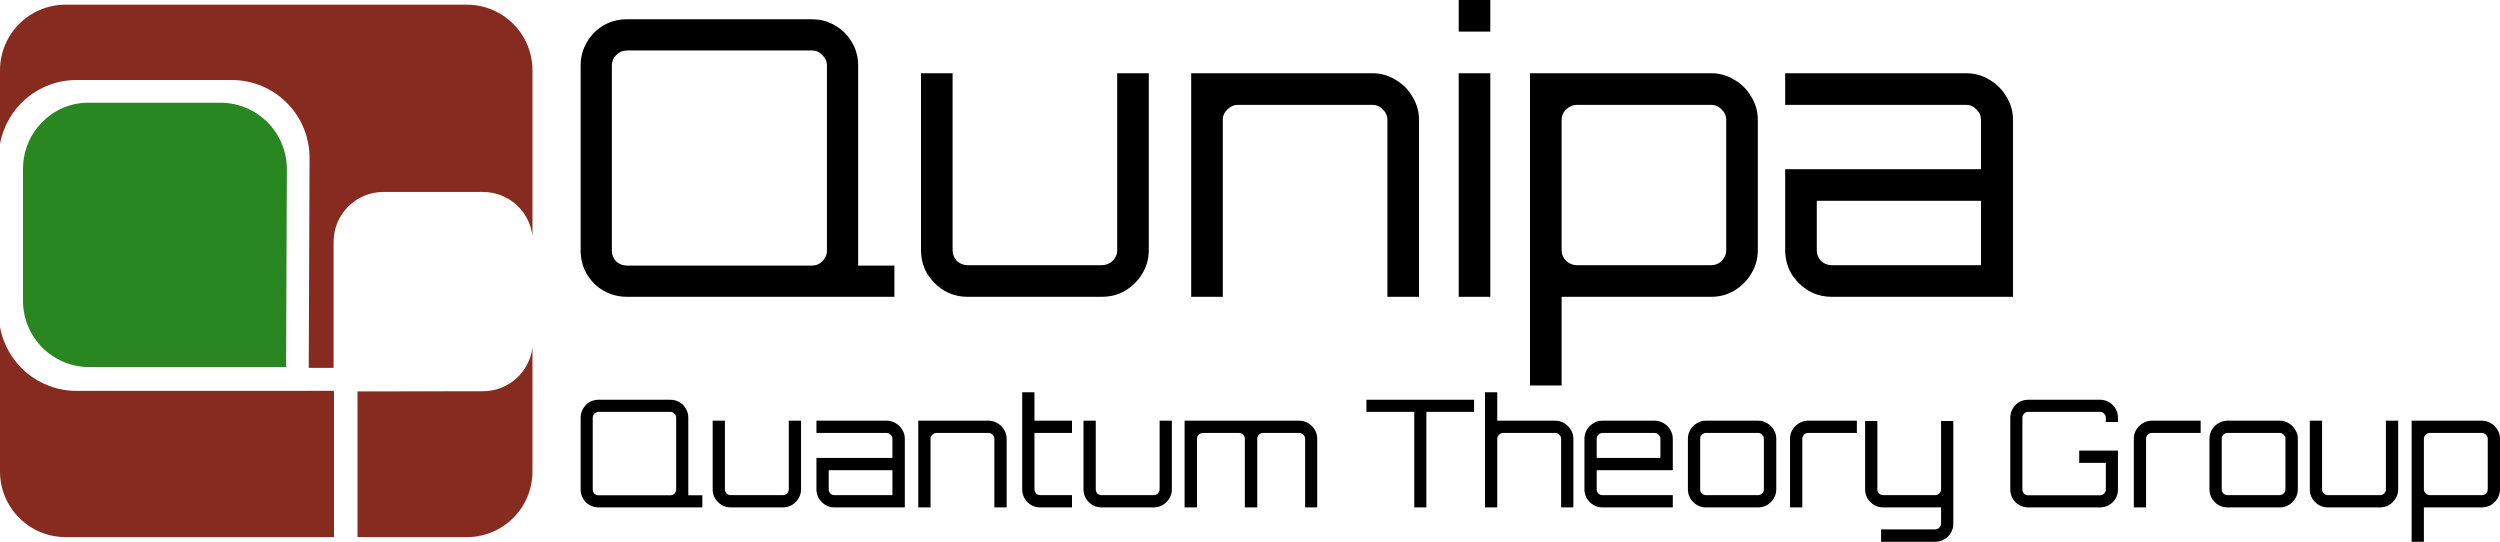
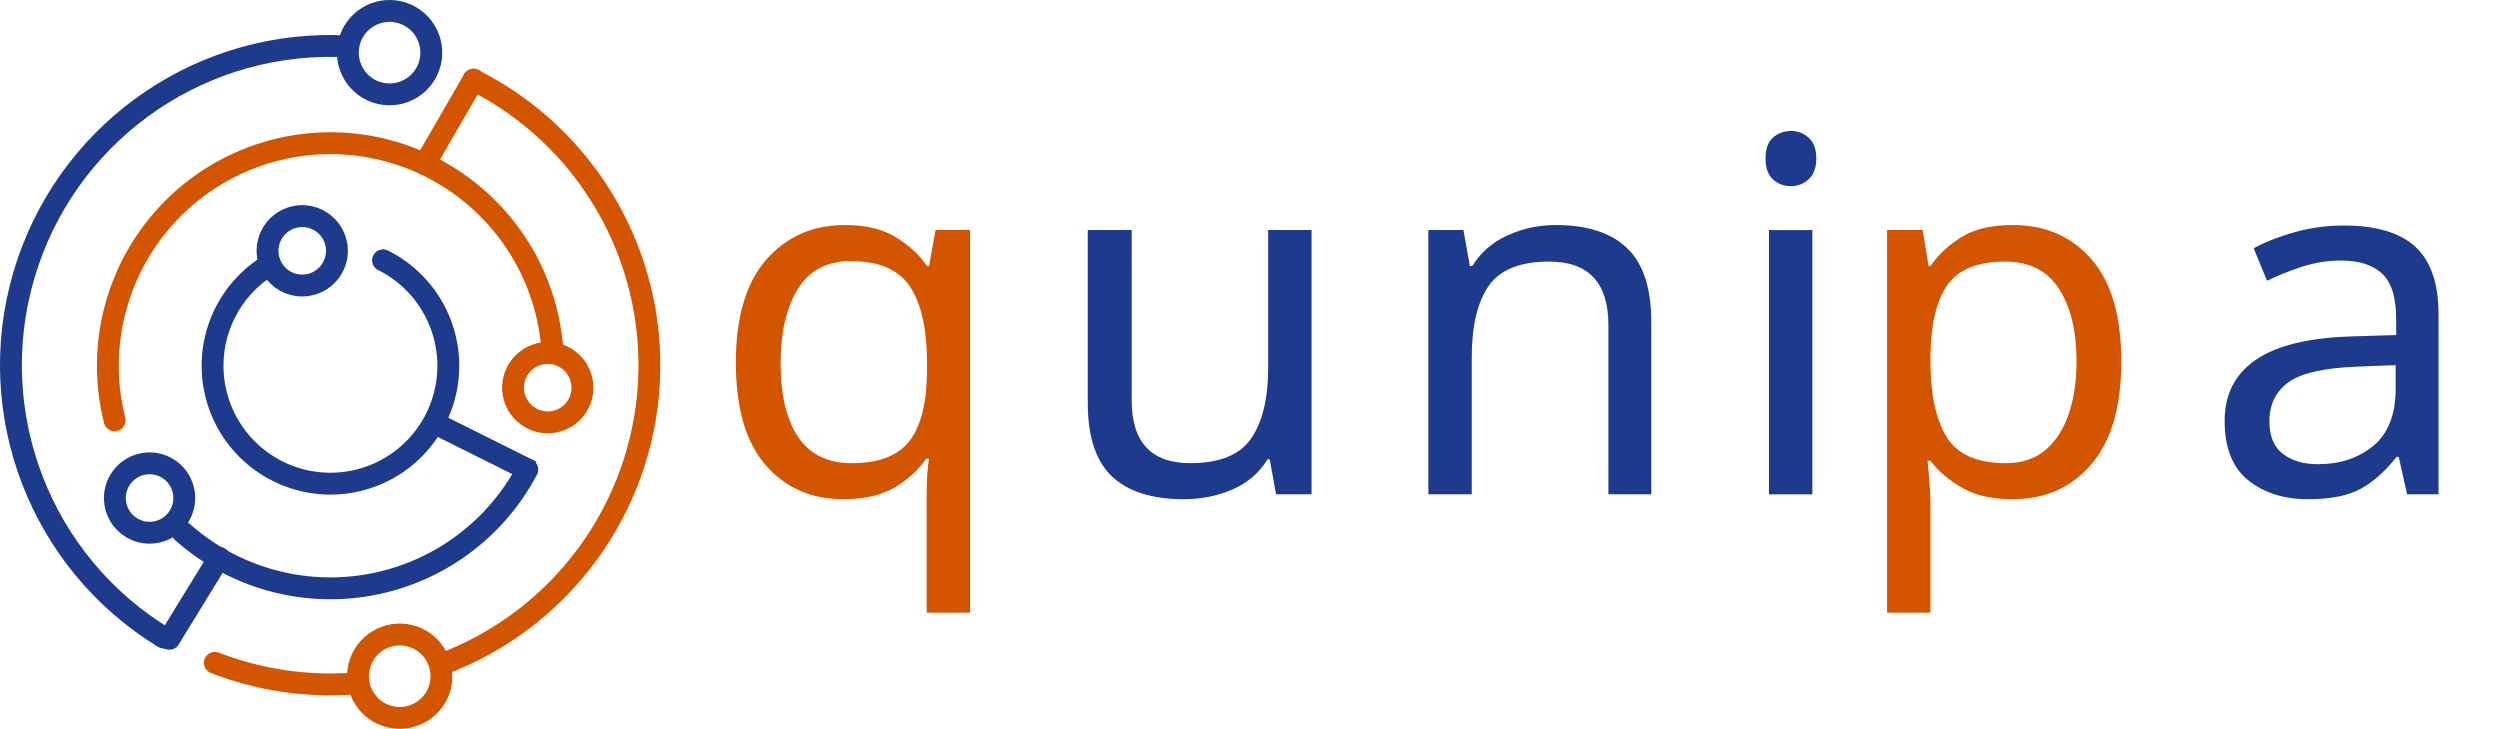
- <svg xmlns="http://www.w3.org/2000/svg" width="1568.18mm" height="339.856mm" viewBox="0 0 1568.18 339.856" version="1.1" id="svg1">
+ <svg xmlns="http://www.w3.org/2000/svg" width="228.662mm" height="66.665mm" viewBox="0 0 228.662 66.665" version="1.1" id="svg1">
  <defs id="defs1" />
-   <g id="layer1" transform="translate(839.206,-7058.851)">
-     <g id="g145-1-9" transform="translate(-1345.354,4011.927)">
-       <g id="g142-4-1" style="fill:#872b20;fill-opacity:1">
-         <path d="m 715.665,3383.852 v -91.417 h -0.268 v -0.364 h -15.645 v 0.037 H 554.238 c -24.092,0 -43.968,-17.258 -48.09,-40.128 v 90.618 c 0,22.854 18.399,41.253 41.253,41.253 z" style="fill:#872b20;fill-opacity:1;stroke-width:14.253;stroke-linecap:round;stroke-linejoin:bevel;paint-order:stroke markers fill" id="path124-7-8-5" />
-         <path d="m 840.148,3264.769 c -1.863,15.567 -15.022,27.565 -31.107,27.565 l -62.29,0.102 h -16.365 v 91.417 h 68.508 c 22.854,0 41.254,-18.399 41.254,-41.253 z" style="fill:#872b20;fill-opacity:1;stroke-width:14.253;stroke-linecap:round;stroke-linejoin:bevel;paint-order:stroke markers fill" id="path121-4-1-5" />
-         <path d="m 547.401,3049.852 c -22.854,0 -41.253,18.399 -41.253,41.254 v 46.13 c 4.122,-22.87 23.998,-40.128 48.09,-40.128 h 97.172 c 27.098,0 48.914,21.816 48.914,48.914 l -0.516,131.665 h 15.589 v -79 c 0,-17.371 13.984,-31.355 31.355,-31.355 v 5e-4 h 62.29 c 16.085,0 29.243,11.998 31.107,27.565 v -103.792 c 0,-22.854 -18.399,-41.254 -41.254,-41.254 z" style="fill:#872b20;fill-opacity:1;stroke-width:14.253;stroke-linecap:round;stroke-linejoin:bevel;paint-order:stroke markers fill" id="path106-5-8-5" />
+   <g id="layer1" transform="translate(-574.7771,-263.7264)">
+     <g id="g124">
+       <g id="g4-7-4-3-1-4-7-2" transform="translate(567.832,164.4416)">
+         <path style="fill:none;fill-opacity:1;fill-rule:nonzero;stroke:#d45500;stroke-width:2;stroke-linecap:round;stroke-linejoin:round;stroke-dasharray:none;stroke-dashoffset:0;stroke-opacity:1;paint-order:stroke markers fill" id="path24-60-4-0-9-4-8-3-9-2-9-4-27-7" d="m 164.481,25.935 a 29.198,29.198 0 0 1 -6.647,11.034" transform="rotate(67.37507)" />
+         <path style="fill:none;fill-opacity:1;fill-rule:nonzero;stroke:#d45500;stroke-width:2;stroke-linecap:round;stroke-linejoin:round;stroke-dasharray:none;stroke-dashoffset:0;stroke-opacity:1;paint-order:stroke markers fill" id="path24-1-9-8-5-5-5-4-0-5-1-1-9-9" d="m 117.715,-5.372 a 29.198,29.198 0 0 1 31.699,-4.186 29.198,29.198 0 0 1 16.528,27.371" transform="rotate(67.37507)" />
+         <circle style="fill:none;fill-opacity:1;stroke:#d45500;stroke-width:2;stroke-linecap:round;stroke-dasharray:none;stroke-opacity:1;paint-order:fill markers stroke" id="path13-8-6-1-8-52-1-3-0-9-3-3-0-0-6-2-0-1" cx="146.361" cy="-80.22" r="3.816" transform="rotate(103.6174)" />
+         <path style="fill:none;stroke:#d45500;stroke-width:2;stroke-linecap:round;stroke-linejoin:round;stroke-dasharray:none;stroke-opacity:1;paint-order:stroke markers fill" d="M 45.929,114.06 C 50.271,106.556 50.271,106.556 50.271,106.556" id="path2-4-9-1-9-7-7-0-0-3-3-9-0-6" />
+         <path style="fill:none;fill-opacity:1;fill-rule:nonzero;stroke:#d45500;stroke-width:2;stroke-linecap:round;stroke-linejoin:round;stroke-dasharray:none;stroke-dashoffset:0;stroke-opacity:1;paint-order:stroke markers fill" id="path24-6-2-0-0-9-5-6-4-3-7-9-4-1-7" d="m 18.965,137.53 a 20.357,20.357 0 0 1 6.172,-20.444 20.357,20.357 0 0 1 21.035,-3.682 20.357,20.357 0 0 1 12.749,17.132" transform="rotate(0.6379653)" />
+         <circle style="fill:none;fill-opacity:1;stroke:#d45500;stroke-width:2;stroke-linecap:round;stroke-dasharray:none;stroke-opacity:1;paint-order:fill markers stroke" id="path13-8-6-1-8-5-55-0-9-6-3-8-8-2-3-1-7-71-1" cx="126.495" cy="73.544" r="3.174" transform="rotate(36.8803)" />
      </g>
-       <path d="m 824.999,3257.767 c 0.247,-1.381 0.397,-2.797 0.397,-4.251 v -47.34 c 0,-13.202 -10.628,-23.83 -23.83,-23.83 h -47.34 v 5e-4 c -6.569,0 -12.495,2.638 -16.797,6.908 -4.102,4.266 -6.647,10.043 -6.647,16.456 v 71.035 h 23.759 l 47.199,-0.078 c 11.495,0 21.027,-8.085 23.259,-18.9 z" style="mix-blend-mode:hue;fill:#0238a5;stroke-width:11.684;stroke-linecap:round;stroke-linejoin:bevel;paint-order:stroke markers fill" id="path141-1-5-8" />
-       <path d="m 685.599,3277.19 0.486,-124.073 c 0,-23.141 -18.63,-41.771 -41.771,-41.771 h -82.982 c -2.731,0 -5.393,0.279 -7.975,0.775 -18.781,4.045 -32.781,20.662 -32.781,40.687 v 82.734 c 0,23.072 18.574,41.647 41.646,41.647 z" style="fill:#288720;fill-opacity:0.994;stroke-width:13.476;stroke-linecap:round;stroke-linejoin:bevel;paint-order:stroke markers fill" id="path135-4-3-2" />
-     </g>
-     <g id="g2" transform="translate(15.875,-9.6309)">
-       <path d="m -347.727,7254.657 v -8.704 l 30.949,-21.035 v 10.155 h 22.728 v 19.585 z m -114.123,0 q -7.979,0 -14.749,-3.869 -6.528,-3.868 -10.397,-10.397 -3.868,-6.77 -3.868,-14.749 v -116.057 q 0,-7.979 3.868,-14.507 3.869,-6.77 10.397,-10.638 6.77,-3.869 14.749,-3.869 h 116.057 q 7.979,0 14.507,3.869 6.77,3.868 10.638,10.638 3.869,6.528 3.869,14.507 v 116.057 q 0,7.979 -3.869,14.749 -3.868,6.529 -10.638,10.397 -6.528,3.869 -14.507,3.869 z m 0,-19.585 h 116.057 q 3.869,0 6.528,-2.66 2.901,-2.902 2.901,-6.77 v -116.057 q 0,-3.869 -2.901,-6.528 -2.66,-2.902 -6.528,-2.902 h -116.057 q -3.868,0 -6.77,2.902 -2.659,2.659 -2.659,6.528 v 116.057 q 0,3.868 2.659,6.77 2.902,2.66 6.77,2.66 z m 213.738,19.585 q -7.979,0 -14.749,-3.869 -6.528,-4.11 -10.638,-10.638 -3.869,-6.77 -3.869,-14.749 v -110.979 h 19.827 v 110.979 q 0,3.869 2.659,6.77 2.902,2.66 6.77,2.66 h 84.141 q 3.869,0 6.77,-2.66 2.901,-2.901 2.901,-6.77 v -110.979 h 19.827 v 110.979 q 0,7.979 -4.11,14.749 -3.869,6.528 -10.639,10.638 -6.528,3.869 -14.749,3.869 z m 140.235,0 v 0 -140.235 H 5.762 q 7.979,0 14.507,4.11 6.77,3.868 10.638,10.638 4.11,6.528 4.11,14.507 v 110.98 H 15.192 v -110.98 q 0,-3.869 -2.902,-6.528 -2.66,-2.901 -6.528,-2.901 H -78.379 q -3.868,0 -6.77,2.901 -2.901,2.66 -2.901,6.528 v 110.98 z m 167.799,0 v 0 -140.235 h 19.827 v 140.235 z m 0,-166.348 v 0 -19.826 h 19.827 v 19.826 z m 44.731,221.959 v 0 -195.846 h 113.639 q 7.979,0 14.507,4.11 6.77,3.868 10.639,10.638 4.11,6.528 4.11,14.507 v 81.723 q 0,7.979 -4.11,14.749 -3.869,6.528 -10.639,10.638 -6.528,3.869 -14.507,3.869 h -93.813 v 55.611 z m 29.498,-75.437 h 84.141 q 3.868,0 6.528,-2.66 2.901,-2.901 2.901,-6.77 v -81.723 q 0,-3.869 -2.901,-6.528 -2.66,-2.901 -6.528,-2.901 h -84.141 q -3.869,0 -6.77,2.901 -2.901,2.66 -2.901,6.528 v 81.723 q 0,3.869 2.901,6.77 2.901,2.66 6.77,2.66 z m 159.82,19.826 q -7.979,0 -14.749,-3.869 -6.528,-4.11 -10.638,-10.638 -3.869,-6.77 -3.869,-14.749 v -50.775 h 122.827 v -30.949 q 0,-3.869 -2.901,-6.528 -2.66,-2.901 -6.528,-2.901 H 264.714 v -19.826 h 113.397 q 8.221,0 14.749,4.11 6.77,3.868 10.639,10.638 4.11,6.528 4.11,14.507 v 110.98 z m 0,-19.826 h 93.571 V 7194.452 H 284.541 v 30.948 q 0,3.869 2.66,6.77 2.901,2.66 6.77,2.66 z" id="text2-2" style="font-size:71.253px;font-family:Orbitron;-inkscape-font-specification:'Orbitron, Normal';stroke-width:8.225;stroke-linejoin:bevel;paint-order:stroke markers fill" aria-label="Qunipa" />
-       <path style="font-size:176.389px;font-family:Orbitron;-inkscape-font-specification:'Orbitron, Normal';stroke-width:2.962;stroke-linejoin:bevel;paint-order:stroke markers fill" d="m -435.337,7386.766 v -3.377 l 12.006,-8.16 v 3.939 h 8.817 v 7.597 z m -44.272,0 q -3.095,0 -5.722,-1.501 -2.532,-1.501 -4.033,-4.033 -1.501,-2.626 -1.501,-5.722 v -45.022 q 0,-3.095 1.501,-5.628 1.501,-2.626 4.033,-4.127 2.626,-1.501 5.722,-1.501 h 45.022 q 3.095,0 5.628,1.501 2.626,1.501 4.127,4.127 1.501,2.533 1.501,5.628 v 45.022 q 0,3.095 -1.501,5.722 -1.501,2.532 -4.127,4.033 -2.532,1.501 -5.628,1.501 z m 0,-7.597 h 45.022 q 1.501,0 2.532,-1.032 1.126,-1.125 1.126,-2.626 v -45.022 q 0,-1.501 -1.126,-2.533 -1.032,-1.126 -2.532,-1.126 h -45.022 q -1.501,0 -2.626,1.126 -1.032,1.032 -1.032,2.533 v 45.022 q 0,1.501 1.032,2.626 1.126,1.032 2.626,1.032 z m 82.916,7.597 q -3.095,0 -5.722,-1.501 -2.532,-1.595 -4.127,-4.127 -1.501,-2.626 -1.501,-5.722 v -43.052 h 7.691 v 43.052 q 0,1.501 1.032,2.626 1.126,1.032 2.626,1.032 h 32.641 q 1.501,0 2.626,-1.032 1.126,-1.125 1.126,-2.626 v -43.052 h 7.691 v 43.052 q 0,3.095 -1.595,5.722 -1.501,2.533 -4.127,4.127 -2.532,1.501 -5.722,1.501 z m 65.094,0 q -3.095,0 -5.722,-1.501 -2.533,-1.595 -4.127,-4.127 -1.501,-2.626 -1.501,-5.722 v -19.697 h 47.648 v -12.006 q 0,-1.501 -1.126,-2.533 -1.032,-1.125 -2.532,-1.125 h -43.99 v -7.691 h 43.99 q 3.189,0 5.722,1.594 2.626,1.501 4.127,4.127 1.595,2.532 1.595,5.628 v 43.052 z m 0,-7.691 h 36.299 v -15.664 h -39.957 v 12.006 q 0,1.501 1.032,2.626 1.126,1.032 2.626,1.032 z m 52.526,7.691 v 0 -54.401 h 44.084 q 3.095,0 5.628,1.594 2.626,1.501 4.127,4.127 1.595,2.532 1.595,5.628 v 43.052 h -7.691 v -43.052 q 0,-1.501 -1.126,-2.533 -1.032,-1.125 -2.532,-1.125 h -32.641 q -1.501,0 -2.626,1.125 -1.126,1.032 -1.126,2.533 v 43.052 z m 76.537,0 q -3.189,0 -5.815,-1.501 -2.532,-1.595 -4.033,-4.127 -1.501,-2.626 -1.501,-5.722 v -60.873 h 7.691 v 17.821 h 23.543 v 7.691 h -23.543 v 35.361 q 0,1.501 1.032,2.626 1.126,1.032 2.626,1.032 h 19.885 v 7.691 z m 38.456,0 q -3.095,0 -5.722,-1.501 -2.532,-1.595 -4.127,-4.127 -1.501,-2.626 -1.501,-5.722 v -43.052 h 7.691 v 43.052 q 0,1.501 1.032,2.626 1.126,1.032 2.626,1.032 h 32.641 q 1.501,0 2.626,-1.032 1.126,-1.125 1.126,-2.626 v -43.052 h 7.691 v 43.052 q 0,3.095 -1.595,5.722 -1.501,2.533 -4.127,4.127 -2.532,1.501 -5.722,1.501 z m 52.057,0 v 0 -54.401 h 71.848 q 3.189,0 5.722,1.594 2.626,1.501 4.127,4.127 1.501,2.532 1.501,5.628 v 43.052 h -7.597 v -43.052 q 0,-1.501 -1.126,-2.533 -1.126,-1.125 -2.626,-1.125 h -22.605 q -1.501,0 -2.626,1.125 -1.032,1.032 -1.032,2.533 v 43.052 h -7.785 v -43.052 q 0,-1.501 -1.126,-2.533 -1.032,-1.125 -2.532,-1.125 H -100.579 q -1.501,0 -2.626,1.125 -1.032,1.032 -1.032,2.533 v 43.052 z m 144.071,0 v 0 -59.936 H 2.033 v -7.597 H 69.566 v 7.597 H 39.645 v 59.936 z m 44.366,0 v 0 -72.223 h 7.691 v 17.821 h 36.393 q 3.095,0 5.628,1.594 2.626,1.501 4.127,4.127 1.595,2.532 1.595,5.628 v 43.052 h -7.691 v -43.052 q 0,-1.501 -1.126,-2.533 -1.032,-1.125 -2.532,-1.125 H 87.857 q -1.501,0 -2.626,1.125 -1.126,1.032 -1.126,2.533 v 43.052 z m 73.724,0 q -3.095,0 -5.722,-1.501 -2.532,-1.595 -4.127,-4.127 -1.501,-2.626 -1.501,-5.722 v -31.703 q 0,-3.095 1.501,-5.628 1.595,-2.626 4.127,-4.127 2.626,-1.594 5.722,-1.594 h 32.641 q 3.189,0 5.722,1.594 2.626,1.501 4.127,4.127 1.595,2.532 1.595,5.628 v 19.697 h -47.742 v 12.006 q 0,1.501 1.032,2.626 1.126,1.032 2.626,1.032 h 44.084 v 7.691 z m -3.658,-31.047 h 39.957 v -12.006 q 0,-1.501 -1.126,-2.533 -1.032,-1.125 -2.533,-1.125 h -32.641 q -1.501,0 -2.626,1.125 -1.032,1.032 -1.032,2.533 z m 68.565,31.047 q -3.095,0 -5.722,-1.501 -2.533,-1.595 -4.127,-4.127 -1.501,-2.626 -1.501,-5.722 v -31.703 q 0,-3.095 1.501,-5.628 1.595,-2.626 4.127,-4.127 2.626,-1.594 5.722,-1.594 h 32.641 q 3.189,0 5.722,1.594 2.626,1.501 4.127,4.127 1.595,2.532 1.595,5.628 v 31.703 q 0,3.095 -1.595,5.722 -1.501,2.533 -4.127,4.127 -2.532,1.501 -5.722,1.501 z m 0,-7.691 h 32.641 q 1.501,0 2.533,-1.032 1.126,-1.125 1.126,-2.626 v -31.703 q 0,-1.501 -1.126,-2.533 -1.032,-1.125 -2.533,-1.125 h -32.641 q -1.501,0 -2.626,1.125 -1.032,1.032 -1.032,2.533 v 31.703 q 0,1.501 1.032,2.626 1.126,1.032 2.626,1.032 z m 52.713,7.691 v 0 -43.052 q 0,-3.095 1.501,-5.628 1.595,-2.626 4.127,-4.127 2.626,-1.594 5.722,-1.594 h 30.577 v 7.691 h -30.577 q -1.501,0 -2.626,1.125 -1.032,1.032 -1.032,2.533 v 43.052 z m 57.122,21.573 v 0 -7.785 h 33.954 q 1.501,0 2.532,-1.126 1.126,-1.032 1.126,-2.533 v -10.13 H 326.192 q -3.095,0 -5.722,-1.501 -2.532,-1.595 -4.127,-4.127 -1.501,-2.626 -1.501,-5.722 v -42.865 h 7.691 v 42.865 q 0,1.501 1.032,2.626 1.126,1.032 2.626,1.032 h 32.641 q 1.501,0 2.532,-1.032 1.126,-1.125 1.126,-2.626 v -42.865 h 7.691 v 64.344 q 0,3.189 -1.501,5.721 -1.501,2.626 -4.127,4.127 -2.532,1.595 -5.722,1.595 z m 92.295,-21.573 q -3.095,0 -5.722,-1.501 -2.532,-1.501 -4.033,-4.033 -1.501,-2.626 -1.501,-5.722 v -45.022 q 0,-3.095 1.501,-5.628 1.501,-2.626 4.033,-4.127 2.626,-1.501 5.722,-1.501 h 45.022 q 3.095,0 5.628,1.501 2.626,1.501 4.127,4.127 1.501,2.533 1.501,5.628 v 2.72 h -7.597 v -2.72 q 0,-1.501 -1.126,-2.533 -1.032,-1.126 -2.532,-1.126 h -45.022 q -1.501,0 -2.626,1.126 -1.032,1.032 -1.032,2.533 v 45.022 q 0,1.501 1.032,2.626 1.126,1.032 2.626,1.032 h 45.022 q 1.501,0 2.532,-1.032 1.126,-1.125 1.126,-2.626 v -16.696 h -16.696 v -7.691 h 24.293 v 24.387 q 0,3.095 -1.501,5.722 -1.501,2.532 -4.127,4.033 -2.533,1.501 -5.628,1.501 z m 66.22,0 v 0 -43.052 q 0,-3.095 1.501,-5.628 1.595,-2.626 4.127,-4.127 2.626,-1.594 5.722,-1.594 h 30.577 v 7.691 H 494.743 q -1.501,0 -2.626,1.125 -1.032,1.032 -1.032,2.533 v 43.052 z m 58.81,0 q -3.095,0 -5.722,-1.501 -2.532,-1.595 -4.127,-4.127 -1.501,-2.626 -1.501,-5.722 v -31.703 q 0,-3.095 1.501,-5.628 1.595,-2.626 4.127,-4.127 2.626,-1.594 5.722,-1.594 h 32.641 q 3.189,0 5.722,1.594 2.626,1.501 4.127,4.127 1.595,2.532 1.595,5.628 v 31.703 q 0,3.095 -1.595,5.722 -1.501,2.533 -4.127,4.127 -2.532,1.501 -5.722,1.501 z m 0,-7.691 h 32.641 q 1.501,0 2.532,-1.032 1.126,-1.125 1.126,-2.626 v -31.703 q 0,-1.501 -1.126,-2.533 -1.032,-1.125 -2.532,-1.125 H 542.203 q -1.501,0 -2.626,1.125 -1.032,1.032 -1.032,2.533 v 31.703 q 0,1.501 1.032,2.626 1.126,1.032 2.626,1.032 z m 62.937,7.691 q -3.095,0 -5.722,-1.501 -2.532,-1.595 -4.127,-4.127 -1.501,-2.626 -1.501,-5.722 v -43.052 h 7.691 v 43.052 q 0,1.501 1.032,2.626 1.126,1.032 2.626,1.032 h 32.641 q 1.501,0 2.626,-1.032 1.126,-1.125 1.126,-2.626 v -43.052 h 7.691 v 43.052 q 0,3.095 -1.595,5.722 -1.501,2.533 -4.127,4.127 -2.532,1.501 -5.722,1.501 z m 52.526,21.573 v 0 -75.975 h 44.084 q 3.095,0 5.628,1.594 2.626,1.501 4.127,4.127 1.595,2.532 1.595,5.628 v 31.703 q 0,3.095 -1.595,5.722 -1.501,2.533 -4.127,4.127 -2.532,1.501 -5.628,1.501 h -36.393 v 21.573 z m 11.443,-29.264 h 32.641 q 1.501,0 2.532,-1.032 1.126,-1.125 1.126,-2.626 v -31.703 q 0,-1.501 -1.126,-2.533 -1.032,-1.125 -2.532,-1.125 h -32.641 q -1.501,0 -2.626,1.125 -1.126,1.032 -1.126,2.533 v 31.703 q 0,1.501 1.126,2.626 1.126,1.032 2.626,1.032 z" id="text1-9" aria-label="Quantum Theory Group" />
+       <g id="g3-7-8-5-7-3-90-8" transform="translate(567.832,164.4416)">
+         <path style="fill:none;stroke:#1d3a8c;stroke-width:2;stroke-linecap:round;stroke-linejoin:round;stroke-dasharray:none;stroke-opacity:1;paint-order:stroke markers fill" d="m 22.433,157.713 c 4.555,-7.415 4.555,-7.415 4.555,-7.415" id="path1-7-0-1-8-4-6-5-2-9-9-0-4-5" />
+         <path style="fill:none;fill-opacity:1;fill-rule:nonzero;stroke:#1d3a8c;stroke-width:2;stroke-linecap:round;stroke-linejoin:round;stroke-dasharray:none;stroke-dashoffset:0;stroke-opacity:1;paint-order:stroke markers fill" id="path24-6-5-4-0-6-6-9-6-9-4-1-6-9-76-8" transform="rotate(22.37507)" d="m 85.677,97.844 a 10.782,10.782 0 0 1 9.803,8.676 10.782,10.782 0 0 1 -5.793,11.739 10.782,10.782 0 0 1 -12.849,-2.503 10.782,10.782 0 0 1 -0.964,-13.055" />
+         <circle style="fill:none;fill-opacity:1;stroke:#1d3a8c;stroke-width:2;stroke-linecap:round;stroke-dasharray:none;stroke-opacity:1;paint-order:fill markers stroke" id="path13-8-6-1-2-6-4-9-1-7-0-7-5-8-8-6-0-51-1" cx="122.357" cy="34.12" r="3.174" transform="rotate(58.61741)" />
+         <path style="fill:none;fill-opacity:1;fill-rule:nonzero;stroke:#1d3a8c;stroke-width:2;stroke-linecap:round;stroke-linejoin:round;stroke-dasharray:none;stroke-dashoffset:0;stroke-opacity:1;paint-order:stroke markers fill" id="path24-5-8-2-1-9-5-1-3-3-4-6-3-45-3" d="M 153.893,40.401 A 29.198,29.198 0 0 1 118.42,39.474 29.198,29.198 0 0 1 110.04,4.992" transform="rotate(67.37507)" />
+         <circle style="fill:none;fill-opacity:1;stroke:#1d3a8c;stroke-width:2;stroke-linecap:round;stroke-dasharray:none;stroke-opacity:1;paint-order:fill markers stroke" id="path13-8-6-1-3-9-0-1-5-8-2-5-0-4-1-59-7" cx="91.15" cy="-65.89" r="3.816" transform="rotate(103.6174)" />
+         <path style="fill:none;fill-opacity:1;fill-rule:nonzero;stroke:#1d3a8c;stroke-width:2;stroke-linecap:round;stroke-linejoin:round;stroke-dasharray:none;stroke-dashoffset:0;stroke-opacity:1;paint-order:stroke markers fill" id="path24-5-6-6-0-8-7-6-4-7-0-8-4-1-9-0" d="M 56.756,141.61 A 20.357,20.357 0 0 1 42.482,152.309 20.357,20.357 0 0 1 25.26,147.657" transform="rotate(0.6379653)" />
+         <circle style="fill:none;fill-opacity:1;stroke:#1d3a8c;stroke-width:2;stroke-linecap:round;stroke-dasharray:none;stroke-opacity:1;paint-order:fill markers stroke" id="path13-8-6-1-2-7-3-4-9-3-9-3-0-9-4-5-9-2" cx="103.422" cy="103.476" r="3.174" transform="rotate(36.8803)" />
+         <path style="fill:none;stroke:#1d3a8c;stroke-width:2;stroke-linecap:square;stroke-linejoin:round;stroke-dasharray:none;stroke-opacity:1;paint-order:stroke markers fill" d="m 47.16,138.22 7.493,3.737" id="path3-7-1-3-9-2-7-9-6-5-5-3-92-3" />
+       </g>
+       <text xml:space="preserve" style="font-size:1.804px;font-family:Sans;-inkscape-font-specification:'Sans, Normal';fill:#1d3a8c;fill-opacity:1;stroke-width:12.784;stroke-linejoin:bevel;paint-order:stroke markers fill" x="732.746" y="308.942" id="text1-1-1-2-6-6-7-2">
+         <tspan id="tspan1-7-0-3-7-3-5-4" style="font-style:normal;font-variant:normal;font-weight:normal;font-stretch:normal;font-size:45.1px;font-family:Audiowide;-inkscape-font-specification:'Audiowide, Normal';font-variant-ligatures:normal;font-variant-caps:normal;font-variant-numeric:normal;font-variant-east-asian:normal;fill:#1d3a8c;fill-opacity:1;stroke-width:12.784" x="732.746" y="308.942">i</tspan>
+       </text>
+       <text xml:space="preserve" style="font-size:1.804px;font-family:Sans;-inkscape-font-specification:'Sans, Normal';fill:#d45500;fill-opacity:1;stroke-width:12.784;stroke-linejoin:bevel;paint-order:stroke markers fill" x="639.598" y="308.936" id="text1-1-9-6-0-8-7-9">
+         <tspan id="tspan1-7-6-6-2-1-2-9" style="font-style:normal;font-variant:normal;font-weight:normal;font-stretch:normal;font-size:45.1px;font-family:Audiowide;-inkscape-font-specification:'Audiowide, Normal';font-variant-ligatures:normal;font-variant-caps:normal;font-variant-numeric:normal;font-variant-east-asian:normal;fill:#d45500;fill-opacity:1;stroke-width:12.784" x="639.598" y="308.936">q</tspan>
+       </text>
+       <text xml:space="preserve" style="font-size:1.804px;font-family:Sans;-inkscape-font-specification:'Sans, Normal';fill:#d45500;fill-opacity:1;stroke-width:12.784;stroke-linejoin:bevel;paint-order:stroke markers fill" x="743.55" y="308.936" id="text1-1-9-7-6-1-3-4-4">
+         <tspan id="tspan1-7-6-7-3-1-0-4-75" style="font-style:normal;font-variant:normal;font-weight:normal;font-stretch:normal;font-size:45.1px;font-family:Audiowide;-inkscape-font-specification:'Audiowide, Normal';font-variant-ligatures:normal;font-variant-caps:normal;font-variant-numeric:normal;font-variant-east-asian:normal;fill:#d45500;fill-opacity:1;stroke-width:12.784" x="743.55" y="308.936">p</tspan>
+       </text>
+       <text xml:space="preserve" style="font-size:1.804px;font-family:Sans;-inkscape-font-specification:'Sans, Normal';fill:#1d3a8c;fill-opacity:1;stroke-width:12.784;stroke-linejoin:bevel;paint-order:stroke markers fill" x="701.594" y="308.936" id="text1-1-2-4-4-8-99-8">
+         <tspan id="tspan1-7-9-4-3-7-60-7" style="font-style:normal;font-variant:normal;font-weight:normal;font-stretch:normal;font-size:45.1px;font-family:Audiowide;-inkscape-font-specification:'Audiowide, Normal';font-variant-ligatures:normal;font-variant-caps:normal;font-variant-numeric:normal;font-variant-east-asian:normal;fill:#1d3a8c;fill-opacity:1;stroke-width:12.784" x="701.594" y="308.936">n</tspan>
+       </text>
+       <text xml:space="preserve" style="font-size:1.804px;font-family:Sans;-inkscape-font-specification:'Sans, Normal';fill:#1d3a8c;fill-opacity:1;stroke-width:12.784;stroke-linejoin:bevel;paint-order:stroke markers fill" x="670.706" y="308.936" id="text1-1-23-2-7-6-1-3">
+         <tspan id="tspan1-7-1-9-4-2-62-7" style="font-style:normal;font-variant:normal;font-weight:normal;font-stretch:normal;font-size:45.1px;font-family:Audiowide;-inkscape-font-specification:'Audiowide, Normal';font-variant-ligatures:normal;font-variant-caps:normal;font-variant-numeric:normal;font-variant-east-asian:normal;fill:#1d3a8c;fill-opacity:1;stroke-width:12.784" x="670.706" y="308.936">u</tspan>
+       </text>
+       <text xml:space="preserve" style="font-size:1.804px;font-family:Sans;-inkscape-font-specification:'Sans, Normal';fill:#1d3a8c;fill-opacity:1;stroke-width:12.784;stroke-linejoin:bevel;paint-order:stroke markers fill" x="776.177" y="308.936" id="text1-1-94-2-4-9-3-0">
+         <tspan id="tspan1-7-5-8-3-1-5-30" style="font-style:normal;font-variant:normal;font-weight:normal;font-stretch:normal;font-size:45.1px;font-family:Audiowide;-inkscape-font-specification:'Audiowide, Normal';font-variant-ligatures:normal;font-variant-caps:normal;font-variant-numeric:normal;font-variant-east-asian:normal;fill:#1d3a8c;fill-opacity:1;stroke-width:12.784" x="776.177" y="308.936">a</tspan>
+       </text>
    </g>
  </g>
</svg>
